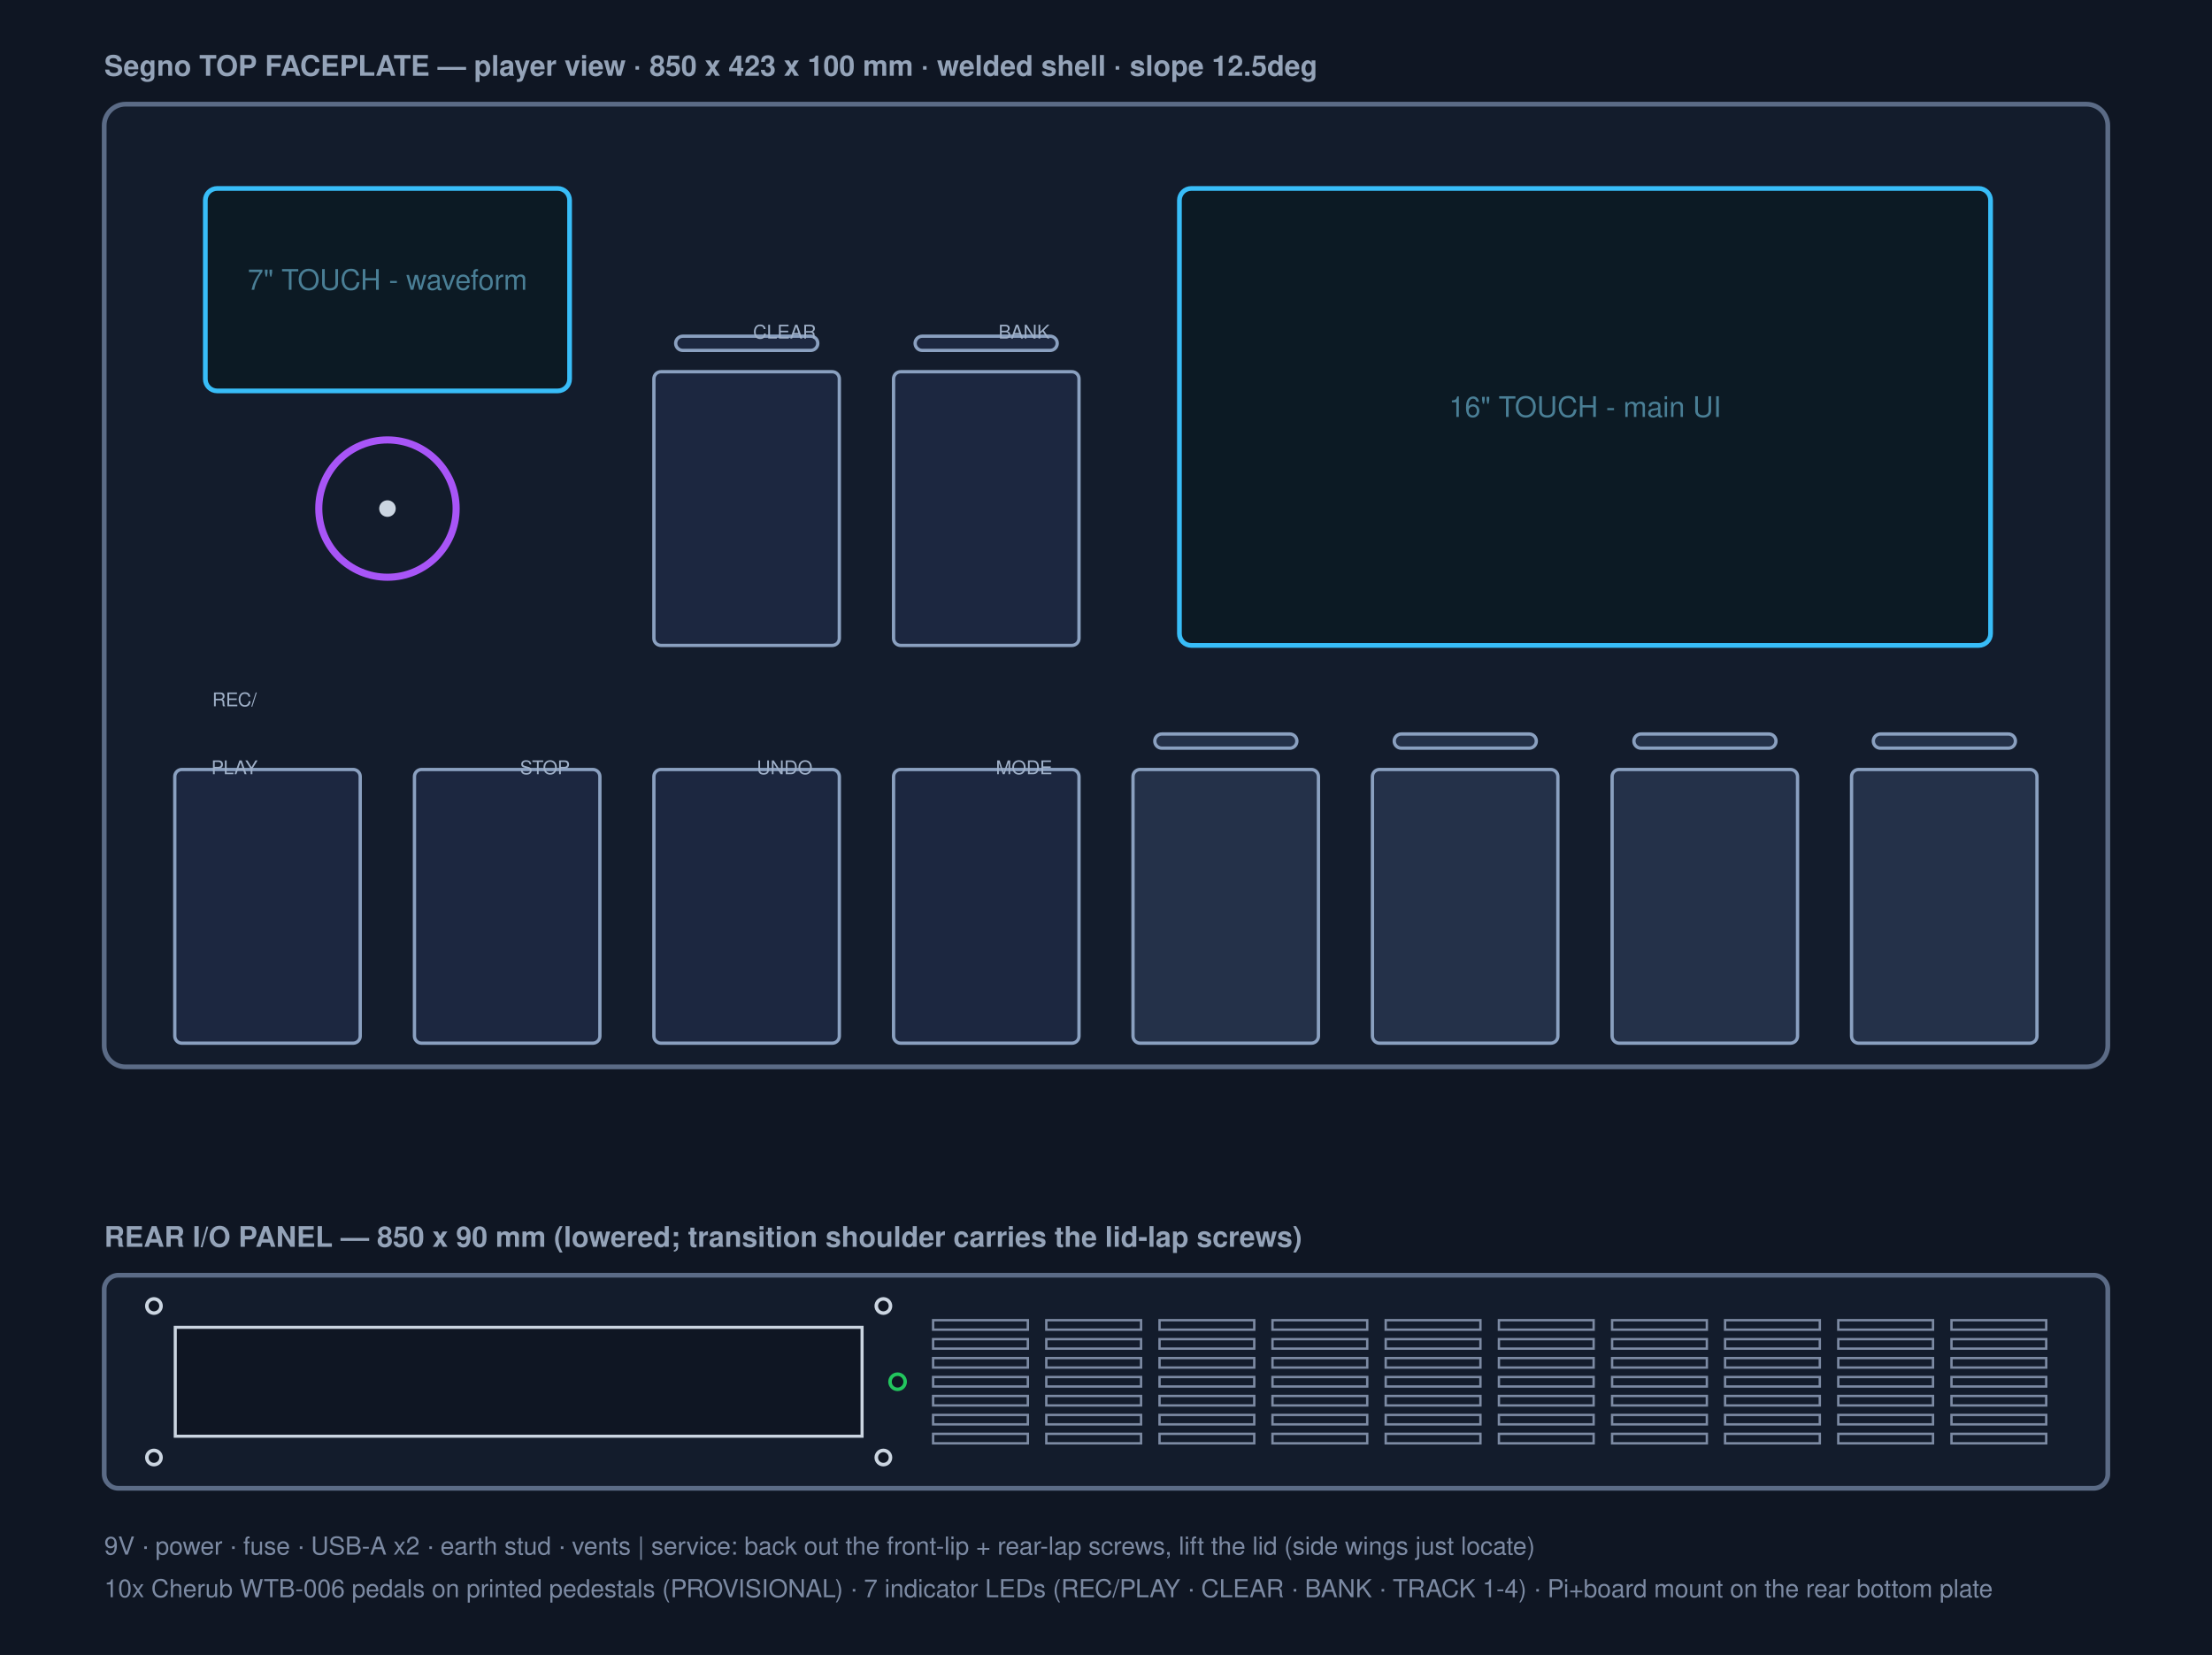
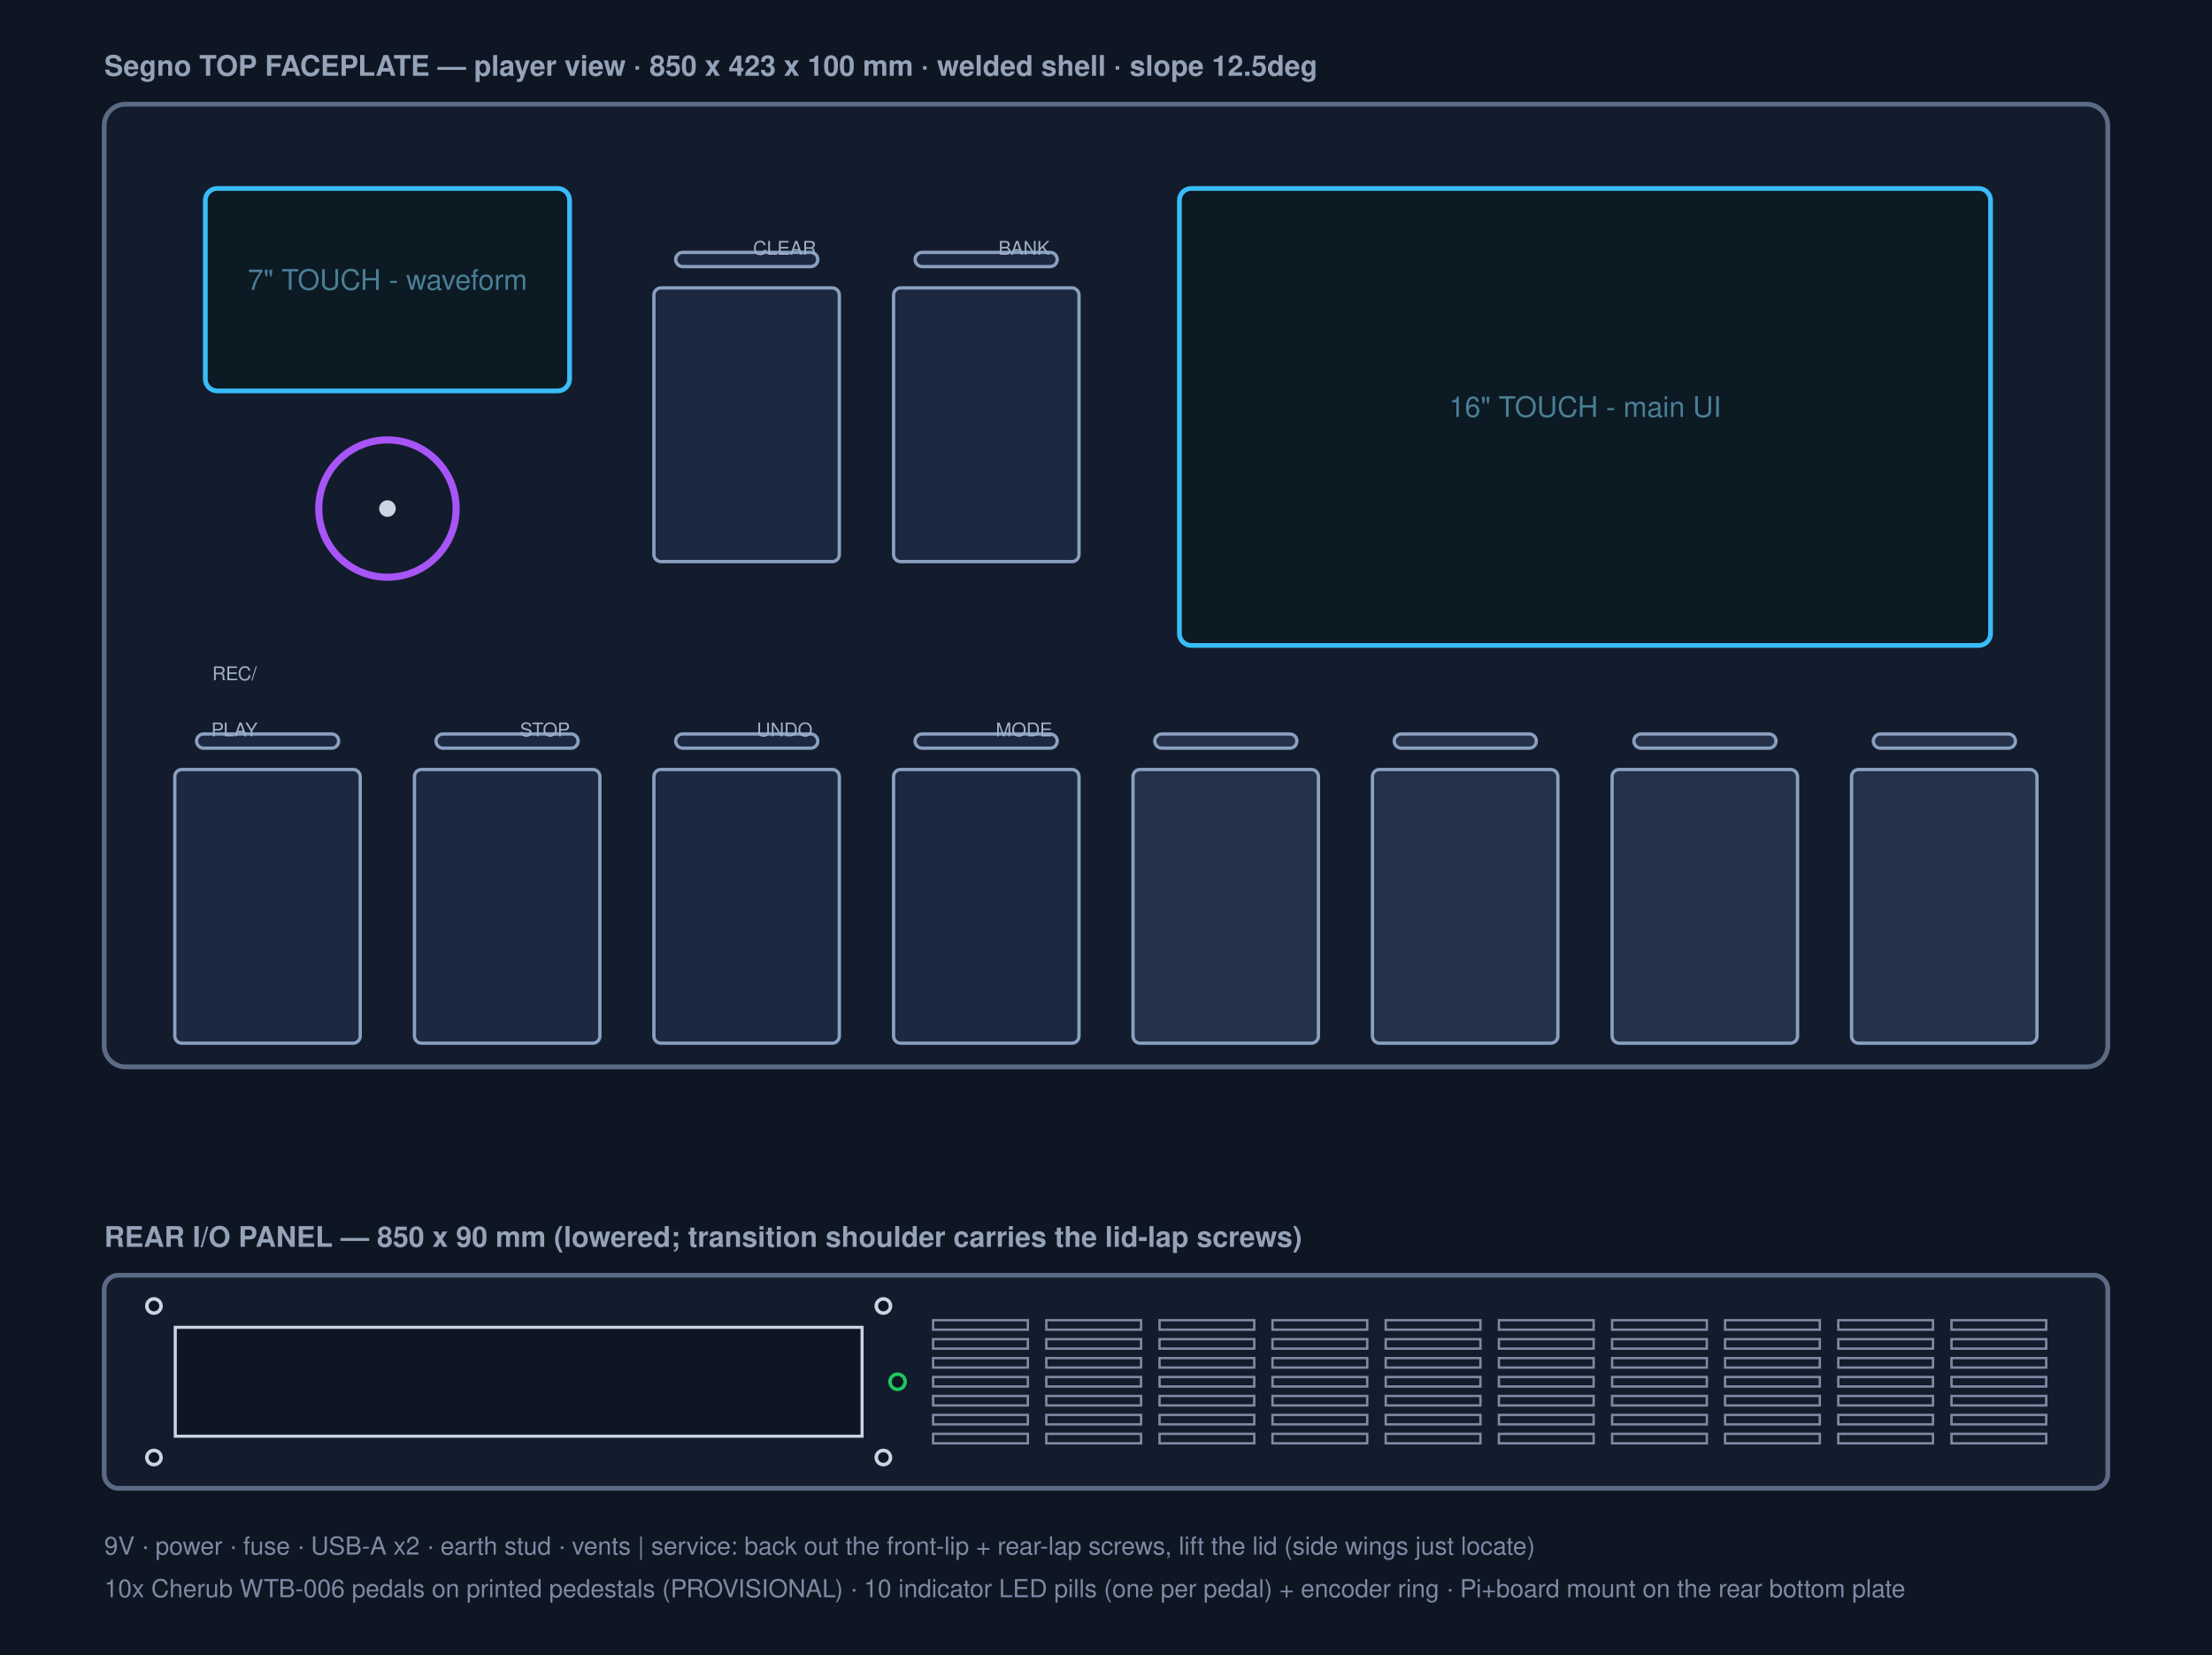
<svg xmlns="http://www.w3.org/2000/svg" viewBox="0 0 934 699" font-family="Helvetica,Arial,sans-serif">
  <rect width="934" height="699" fill="#0f1623" />
  <text x="44" y="32" fill="#94a3b8" font-size="12" font-weight="600">Segno TOP FACEPLATE — player view · 850 x 423 x 100 mm · welded shell · slope 12.5deg</text>
  <rect x="44" y="44" width="846.0" height="406.6" rx="9" fill="#131c2c" stroke="#5b6b86" stroke-width="2" />
  <rect x="73.8" y="325.0" width="78.3" height="115.6" rx="3" fill="#1c2740" stroke="#8aa0c0" stroke-width="1.4" />
  <rect x="175.0" y="325.0" width="78.3" height="115.6" rx="3" fill="#1c2740" stroke="#8aa0c0" stroke-width="1.4" />
  <rect x="276.1" y="325.0" width="78.3" height="115.6" rx="3" fill="#1c2740" stroke="#8aa0c0" stroke-width="1.4" />
  <rect x="377.3" y="325.0" width="78.3" height="115.6" rx="3" fill="#1c2740" stroke="#8aa0c0" stroke-width="1.4" />
  <rect x="478.4" y="325.0" width="78.3" height="115.6" rx="3" fill="#243149" stroke="#8aa0c0" stroke-width="1.4" />
  <rect x="579.5" y="325.0" width="78.3" height="115.6" rx="3" fill="#243149" stroke="#8aa0c0" stroke-width="1.4" />
  <rect x="680.7" y="325.0" width="78.3" height="115.6" rx="3" fill="#243149" stroke="#8aa0c0" stroke-width="1.4" />
  <rect x="781.8" y="325.0" width="78.3" height="115.6" rx="3" fill="#243149" stroke="#8aa0c0" stroke-width="1.4" />
-   <rect x="276.1" y="157.0" width="78.3" height="115.6" rx="3" fill="#1c2740" stroke="#8aa0c0" stroke-width="1.4" />
-   <rect x="377.3" y="157.0" width="78.3" height="115.6" rx="3" fill="#1c2740" stroke="#8aa0c0" stroke-width="1.4" />
+   <rect x="276.1" y="121.6" width="78.3" height="115.6" rx="3" fill="#1c2740" stroke="#8aa0c0" stroke-width="1.4" />
+   <rect x="377.3" y="121.6" width="78.3" height="115.6" rx="3" fill="#1c2740" stroke="#8aa0c0" stroke-width="1.4" />
+   <rect x="83.0" y="310.0" width="60.0" height="6.0" rx="3" fill="#1c2740" stroke="#8aa0c0" stroke-width="1.4" />
+   <rect x="184.1" y="310.0" width="60.0" height="6.0" rx="3" fill="#1c2740" stroke="#8aa0c0" stroke-width="1.4" />
+   <rect x="285.3" y="310.0" width="60.0" height="6.0" rx="3" fill="#1c2740" stroke="#8aa0c0" stroke-width="1.4" />
+   <rect x="386.4" y="310.0" width="60.0" height="6.0" rx="3" fill="#1c2740" stroke="#8aa0c0" stroke-width="1.4" />
  <rect x="487.6" y="310.0" width="60.0" height="6.0" rx="3" fill="#243149" stroke="#8aa0c0" stroke-width="1.4" />
  <rect x="588.7" y="310.0" width="60.0" height="6.0" rx="3" fill="#243149" stroke="#8aa0c0" stroke-width="1.4" />
  <rect x="689.9" y="310.0" width="60.0" height="6.0" rx="3" fill="#243149" stroke="#8aa0c0" stroke-width="1.4" />
  <rect x="791.0" y="310.0" width="60.0" height="6.0" rx="3" fill="#243149" stroke="#8aa0c0" stroke-width="1.4" />
-   <rect x="285.3" y="142.0" width="60.0" height="6.0" rx="3" fill="#1c2740" stroke="#8aa0c0" stroke-width="1.4" />
-   <rect x="386.4" y="142.0" width="60.0" height="6.0" rx="3" fill="#1c2740" stroke="#8aa0c0" stroke-width="1.4" />
+   <rect x="285.3" y="106.6" width="60.0" height="6.0" rx="3" fill="#1c2740" stroke="#8aa0c0" stroke-width="1.4" />
+   <rect x="386.4" y="106.6" width="60.0" height="6.0" rx="3" fill="#1c2740" stroke="#8aa0c0" stroke-width="1.4" />
  <rect x="86.7" y="79.6" width="153.8" height="85.5" rx="5" fill="#0c1a24" stroke="#38bdf8" stroke-width="2" />
  <text x="163.6" y="122.4" fill="#4a7f96" font-size="12" text-anchor="middle">7" TOUCH - waveform</text>
  <rect x="498.0" y="79.6" width="342.5" height="193.0" rx="5" fill="#0c1a24" stroke="#38bdf8" stroke-width="2" />
  <text x="669.3" y="176.1" fill="#4a7f96" font-size="12" text-anchor="middle">16" TOUCH - main UI</text>
  <circle cx="163.6" cy="214.8" r="29.0" fill="none" stroke="#a855f7" stroke-width="3" />
  <circle cx="163.6" cy="214.8" r="3.5" fill="#cbd5e1" />
-   <text x="99.0" y="298.3" fill="#9fb0c8" font-size="8" text-anchor="middle">REC/</text>
-   <text x="99.0" y="327.0" fill="#9fb0c8" font-size="8" text-anchor="middle">PLAY</text>
-   <text x="230.1" y="327.0" fill="#9fb0c8" font-size="8" text-anchor="middle">STOP</text>
-   <text x="331.3" y="327.0" fill="#9fb0c8" font-size="8" text-anchor="middle">UNDO</text>
-   <text x="432.4" y="327.0" fill="#9fb0c8" font-size="8" text-anchor="middle">MODE</text>
-   <text x="331.3" y="143.0" fill="#9fb0c8" font-size="8" text-anchor="middle">CLEAR</text>
-   <text x="432.4" y="143.0" fill="#9fb0c8" font-size="8" text-anchor="middle">BANK</text>
+   <text x="99.0" y="287.3" fill="#9fb0c8" font-size="8" text-anchor="middle">REC/</text>
+   <text x="99.0" y="311.0" fill="#9fb0c8" font-size="8" text-anchor="middle">PLAY</text>
+   <text x="230.1" y="311.0" fill="#9fb0c8" font-size="8" text-anchor="middle">STOP</text>
+   <text x="331.3" y="311.0" fill="#9fb0c8" font-size="8" text-anchor="middle">UNDO</text>
+   <text x="432.4" y="311.0" fill="#9fb0c8" font-size="8" text-anchor="middle">MODE</text>
+   <text x="331.3" y="107.6" fill="#9fb0c8" font-size="8" text-anchor="middle">CLEAR</text>
+   <text x="432.4" y="107.6" fill="#9fb0c8" font-size="8" text-anchor="middle">BANK</text>
  <text x="44" y="526.6" fill="#94a3b8" font-size="12" font-weight="600">REAR I/O PANEL — 850 x 90 mm (lowered; transition shoulder carries the lid-lap screws)</text>
  <rect x="44" y="538.6" width="846.0" height="90.0" rx="6" fill="#131c2c" stroke="#5b6b86" stroke-width="2" />
  <rect x="74.0" y="560.6" width="290.0" height="46.0" fill="#0f1623" stroke="#cbd5e1" stroke-width="1.3" />
  <circle cx="65.0" cy="615.6" r="3.0" fill="#0f1623" stroke="#cbd5e1" stroke-width="1.5" />
  <circle cx="65.0" cy="551.6" r="3.0" fill="#0f1623" stroke="#cbd5e1" stroke-width="1.5" />
  <circle cx="373.0" cy="615.6" r="3.0" fill="#0f1623" stroke="#cbd5e1" stroke-width="1.5" />
  <circle cx="373.0" cy="551.6" r="3.0" fill="#0f1623" stroke="#cbd5e1" stroke-width="1.5" />
  <circle cx="379.0" cy="583.6" r="3.2" fill="#0f1623" stroke="#22c55e" stroke-width="1.5" />
  <rect x="394.0" y="605.6" width="40.0" height="4.0" fill="none" stroke="#7c8aa3" stroke-width="1" />
  <rect x="441.8" y="605.6" width="40.0" height="4.0" fill="none" stroke="#7c8aa3" stroke-width="1" />
  <rect x="489.6" y="605.6" width="40.0" height="4.0" fill="none" stroke="#7c8aa3" stroke-width="1" />
  <rect x="537.3" y="605.6" width="40.0" height="4.0" fill="none" stroke="#7c8aa3" stroke-width="1" />
  <rect x="585.1" y="605.6" width="40.0" height="4.0" fill="none" stroke="#7c8aa3" stroke-width="1" />
  <rect x="632.9" y="605.6" width="40.0" height="4.0" fill="none" stroke="#7c8aa3" stroke-width="1" />
  <rect x="680.7" y="605.6" width="40.0" height="4.0" fill="none" stroke="#7c8aa3" stroke-width="1" />
  <rect x="728.4" y="605.6" width="40.0" height="4.0" fill="none" stroke="#7c8aa3" stroke-width="1" />
  <rect x="776.2" y="605.6" width="40.0" height="4.0" fill="none" stroke="#7c8aa3" stroke-width="1" />
  <rect x="824.0" y="605.6" width="40.0" height="4.0" fill="none" stroke="#7c8aa3" stroke-width="1" />
  <rect x="394.0" y="597.6" width="40.0" height="4.0" fill="none" stroke="#7c8aa3" stroke-width="1" />
  <rect x="441.8" y="597.6" width="40.0" height="4.0" fill="none" stroke="#7c8aa3" stroke-width="1" />
  <rect x="489.6" y="597.6" width="40.0" height="4.0" fill="none" stroke="#7c8aa3" stroke-width="1" />
  <rect x="537.3" y="597.6" width="40.0" height="4.0" fill="none" stroke="#7c8aa3" stroke-width="1" />
  <rect x="585.1" y="597.6" width="40.0" height="4.0" fill="none" stroke="#7c8aa3" stroke-width="1" />
  <rect x="632.9" y="597.6" width="40.0" height="4.0" fill="none" stroke="#7c8aa3" stroke-width="1" />
  <rect x="680.7" y="597.6" width="40.0" height="4.0" fill="none" stroke="#7c8aa3" stroke-width="1" />
  <rect x="728.4" y="597.6" width="40.0" height="4.0" fill="none" stroke="#7c8aa3" stroke-width="1" />
  <rect x="776.2" y="597.6" width="40.0" height="4.0" fill="none" stroke="#7c8aa3" stroke-width="1" />
  <rect x="824.0" y="597.6" width="40.0" height="4.0" fill="none" stroke="#7c8aa3" stroke-width="1" />
  <rect x="394.0" y="589.6" width="40.0" height="4.0" fill="none" stroke="#7c8aa3" stroke-width="1" />
  <rect x="441.8" y="589.6" width="40.0" height="4.0" fill="none" stroke="#7c8aa3" stroke-width="1" />
  <rect x="489.6" y="589.6" width="40.0" height="4.0" fill="none" stroke="#7c8aa3" stroke-width="1" />
  <rect x="537.3" y="589.6" width="40.0" height="4.0" fill="none" stroke="#7c8aa3" stroke-width="1" />
  <rect x="585.1" y="589.6" width="40.0" height="4.0" fill="none" stroke="#7c8aa3" stroke-width="1" />
  <rect x="632.9" y="589.6" width="40.0" height="4.0" fill="none" stroke="#7c8aa3" stroke-width="1" />
  <rect x="680.7" y="589.6" width="40.0" height="4.0" fill="none" stroke="#7c8aa3" stroke-width="1" />
  <rect x="728.4" y="589.6" width="40.0" height="4.0" fill="none" stroke="#7c8aa3" stroke-width="1" />
  <rect x="776.2" y="589.6" width="40.0" height="4.0" fill="none" stroke="#7c8aa3" stroke-width="1" />
  <rect x="824.0" y="589.6" width="40.0" height="4.0" fill="none" stroke="#7c8aa3" stroke-width="1" />
  <rect x="394.0" y="581.6" width="40.0" height="4.0" fill="none" stroke="#7c8aa3" stroke-width="1" />
  <rect x="441.8" y="581.6" width="40.0" height="4.0" fill="none" stroke="#7c8aa3" stroke-width="1" />
  <rect x="489.6" y="581.6" width="40.0" height="4.0" fill="none" stroke="#7c8aa3" stroke-width="1" />
  <rect x="537.3" y="581.6" width="40.0" height="4.0" fill="none" stroke="#7c8aa3" stroke-width="1" />
  <rect x="585.1" y="581.6" width="40.0" height="4.0" fill="none" stroke="#7c8aa3" stroke-width="1" />
  <rect x="632.9" y="581.6" width="40.0" height="4.0" fill="none" stroke="#7c8aa3" stroke-width="1" />
  <rect x="680.7" y="581.6" width="40.0" height="4.0" fill="none" stroke="#7c8aa3" stroke-width="1" />
  <rect x="728.4" y="581.6" width="40.0" height="4.0" fill="none" stroke="#7c8aa3" stroke-width="1" />
  <rect x="776.2" y="581.6" width="40.0" height="4.0" fill="none" stroke="#7c8aa3" stroke-width="1" />
  <rect x="824.0" y="581.6" width="40.0" height="4.0" fill="none" stroke="#7c8aa3" stroke-width="1" />
  <rect x="394.0" y="573.6" width="40.0" height="4.0" fill="none" stroke="#7c8aa3" stroke-width="1" />
  <rect x="441.8" y="573.6" width="40.0" height="4.0" fill="none" stroke="#7c8aa3" stroke-width="1" />
  <rect x="489.6" y="573.6" width="40.0" height="4.0" fill="none" stroke="#7c8aa3" stroke-width="1" />
  <rect x="537.3" y="573.6" width="40.0" height="4.0" fill="none" stroke="#7c8aa3" stroke-width="1" />
  <rect x="585.1" y="573.6" width="40.0" height="4.0" fill="none" stroke="#7c8aa3" stroke-width="1" />
  <rect x="632.9" y="573.6" width="40.0" height="4.0" fill="none" stroke="#7c8aa3" stroke-width="1" />
  <rect x="680.7" y="573.6" width="40.0" height="4.0" fill="none" stroke="#7c8aa3" stroke-width="1" />
  <rect x="728.4" y="573.6" width="40.0" height="4.0" fill="none" stroke="#7c8aa3" stroke-width="1" />
  <rect x="776.2" y="573.6" width="40.0" height="4.0" fill="none" stroke="#7c8aa3" stroke-width="1" />
  <rect x="824.0" y="573.6" width="40.0" height="4.0" fill="none" stroke="#7c8aa3" stroke-width="1" />
  <rect x="394.0" y="565.6" width="40.0" height="4.0" fill="none" stroke="#7c8aa3" stroke-width="1" />
  <rect x="441.8" y="565.6" width="40.0" height="4.0" fill="none" stroke="#7c8aa3" stroke-width="1" />
  <rect x="489.6" y="565.6" width="40.0" height="4.0" fill="none" stroke="#7c8aa3" stroke-width="1" />
  <rect x="537.3" y="565.6" width="40.0" height="4.0" fill="none" stroke="#7c8aa3" stroke-width="1" />
  <rect x="585.1" y="565.6" width="40.0" height="4.0" fill="none" stroke="#7c8aa3" stroke-width="1" />
  <rect x="632.9" y="565.6" width="40.0" height="4.0" fill="none" stroke="#7c8aa3" stroke-width="1" />
  <rect x="680.7" y="565.6" width="40.0" height="4.0" fill="none" stroke="#7c8aa3" stroke-width="1" />
  <rect x="728.4" y="565.6" width="40.0" height="4.0" fill="none" stroke="#7c8aa3" stroke-width="1" />
  <rect x="776.2" y="565.6" width="40.0" height="4.0" fill="none" stroke="#7c8aa3" stroke-width="1" />
  <rect x="824.0" y="565.6" width="40.0" height="4.0" fill="none" stroke="#7c8aa3" stroke-width="1" />
  <rect x="394.0" y="557.6" width="40.0" height="4.0" fill="none" stroke="#7c8aa3" stroke-width="1" />
  <rect x="441.8" y="557.6" width="40.0" height="4.0" fill="none" stroke="#7c8aa3" stroke-width="1" />
  <rect x="489.6" y="557.6" width="40.0" height="4.0" fill="none" stroke="#7c8aa3" stroke-width="1" />
  <rect x="537.3" y="557.6" width="40.0" height="4.0" fill="none" stroke="#7c8aa3" stroke-width="1" />
  <rect x="585.1" y="557.6" width="40.0" height="4.0" fill="none" stroke="#7c8aa3" stroke-width="1" />
  <rect x="632.9" y="557.6" width="40.0" height="4.0" fill="none" stroke="#7c8aa3" stroke-width="1" />
  <rect x="680.7" y="557.6" width="40.0" height="4.0" fill="none" stroke="#7c8aa3" stroke-width="1" />
  <rect x="728.4" y="557.6" width="40.0" height="4.0" fill="none" stroke="#7c8aa3" stroke-width="1" />
  <rect x="776.2" y="557.6" width="40.0" height="4.0" fill="none" stroke="#7c8aa3" stroke-width="1" />
  <rect x="824.0" y="557.6" width="40.0" height="4.0" fill="none" stroke="#7c8aa3" stroke-width="1" />
  <text x="44" y="656.6" fill="#7c8aa3" font-size="10.5">9V · power · fuse · USB-A x2 · earth stud · vents   |   service: back out the front-lip + rear-lap screws, lift the lid (side wings just locate)</text>
-   <text x="44" y="674.6" fill="#7c8aa3" font-size="10.5">10x Cherub WTB-006 pedals on printed pedestals (PROVISIONAL) · 7 indicator LEDs (REC/PLAY · CLEAR · BANK · TRACK 1-4) · Pi+board mount on the rear bottom plate</text>
+   <text x="44" y="674.6" fill="#7c8aa3" font-size="10.5">10x Cherub WTB-006 pedals on printed pedestals (PROVISIONAL) · 10 indicator LED pills (one per pedal) + encoder ring · Pi+board mount on the rear bottom plate</text>
</svg>
